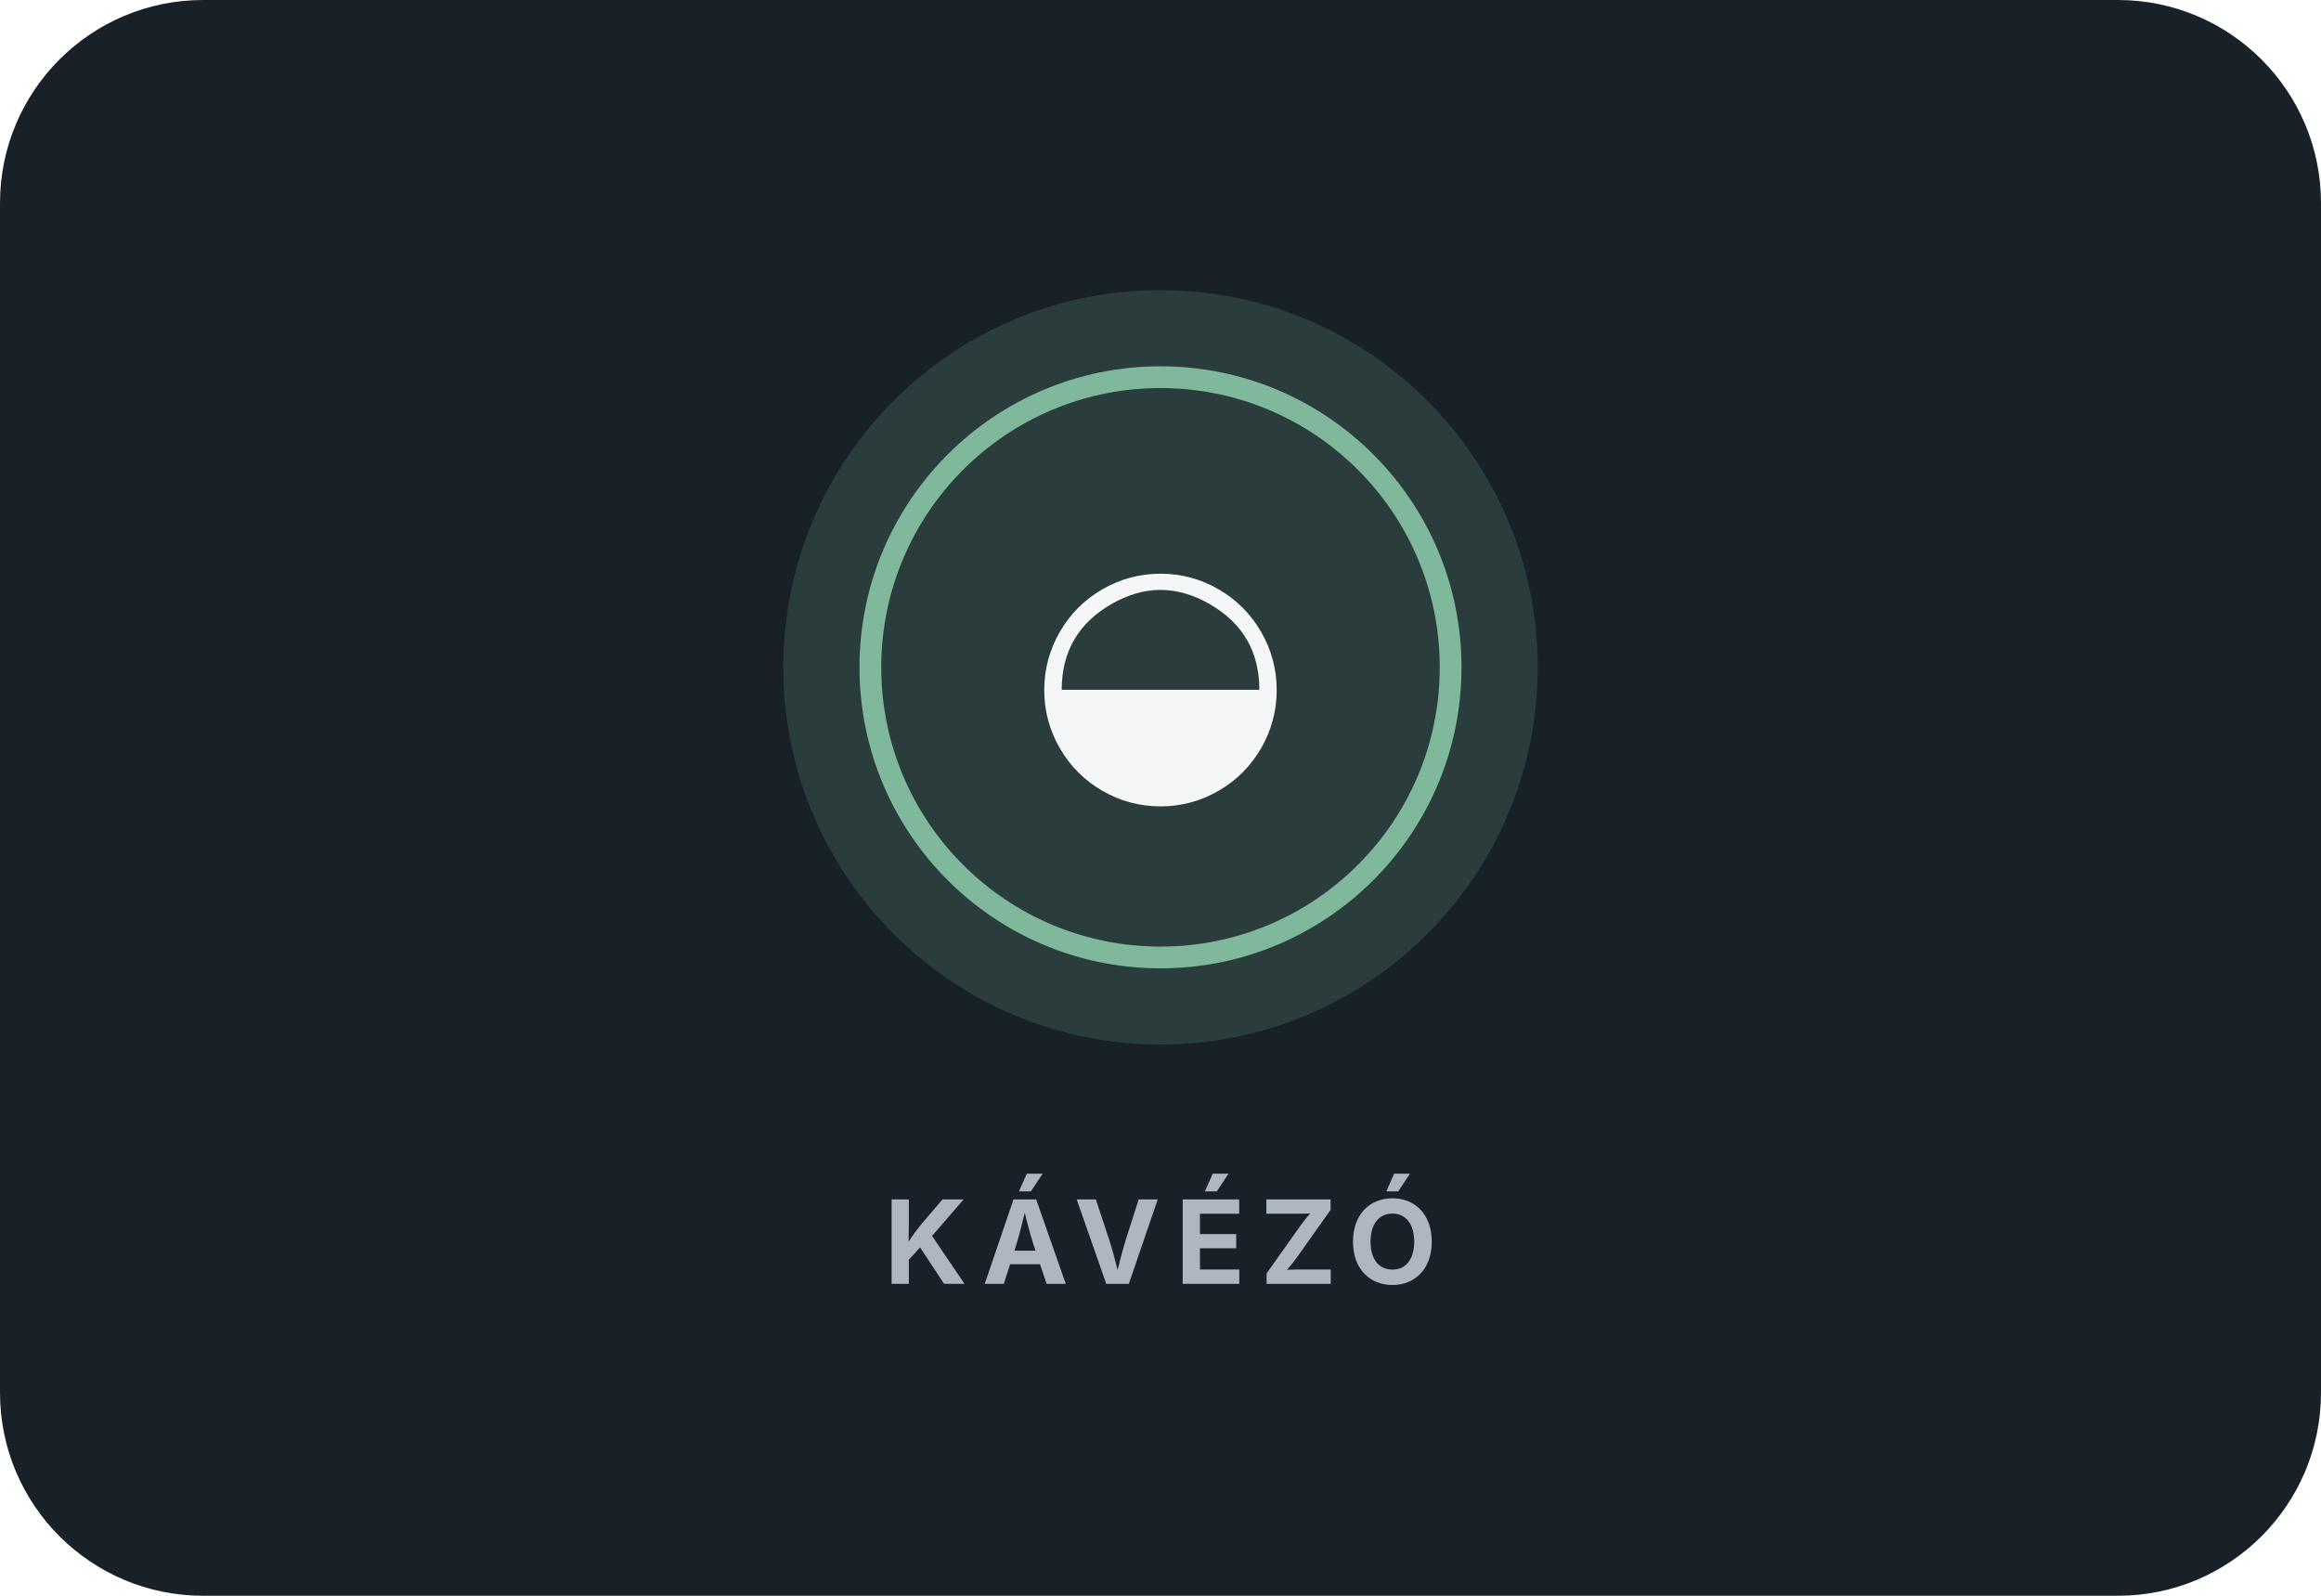
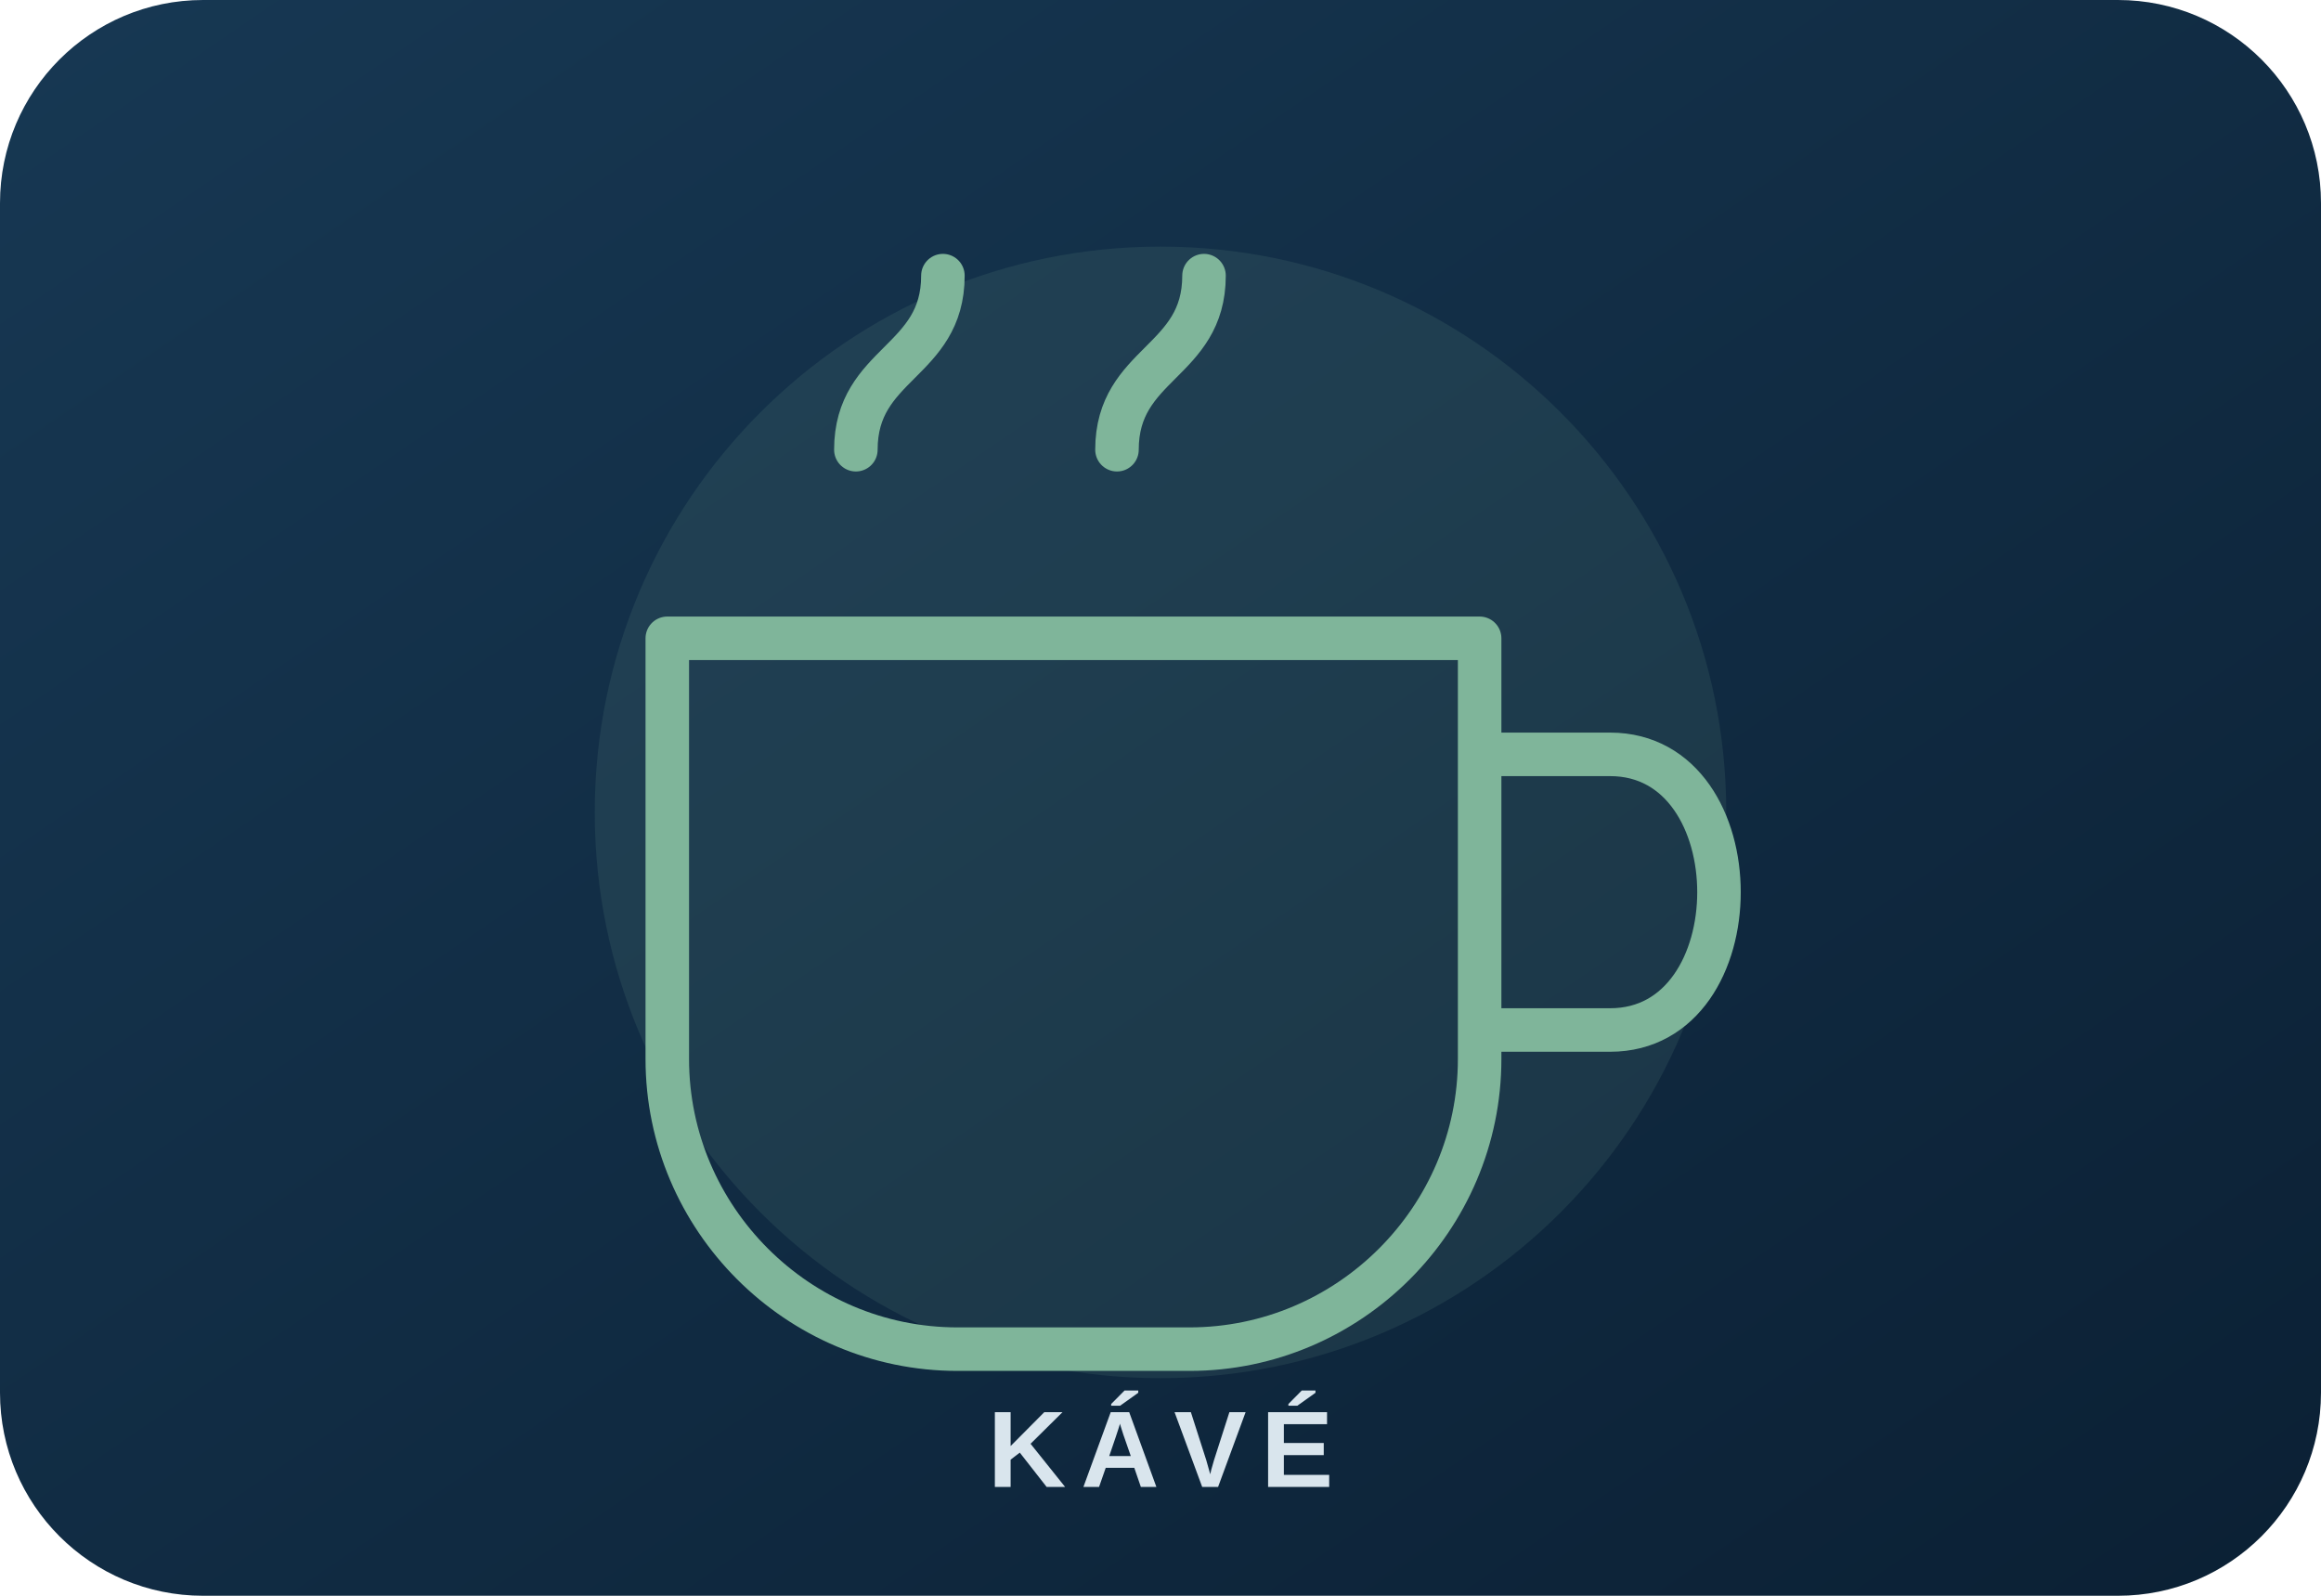
<svg xmlns="http://www.w3.org/2000/svg" width="320" height="220" viewBox="0 0 320 220">
-   <rect width="320" height="220" rx="28" fill="#192128" />
-   <circle cx="160" cy="92" r="52" fill="#7fb89a" opacity="0.18" />
-   <circle cx="160" cy="92" r="40" fill="none" stroke="#7fb89a" stroke-width="3" />
-   <text x="160" y="106" text-anchor="middle" font-family="-apple-system,BlinkMacSystemFont,Segoe UI,sans-serif" font-size="42" fill="#f4f6f7" font-weight="700">◒</text>
-   <text x="160" y="177" text-anchor="middle" font-family="-apple-system,BlinkMacSystemFont,Segoe UI,sans-serif" font-size="16" letter-spacing="2" fill="#aeb7bf" font-weight="700">KÁVÉZÓ</text>
+   <defs>
+     <linearGradient id="g" x1="0" y1="0" x2="1" y2="1">
+       <stop stop-color="#173853" />
+       <stop offset="1" stop-color="#0b2034" />
+     </linearGradient>
+   </defs>
+   <rect width="320" height="220" rx="28" fill="url(#g)" />
+   <circle cx="160" cy="112" r="78" fill="#7fb59a" opacity=".12" />
+   <g fill="none" stroke="#7fb59a" stroke-width="6" stroke-linecap="round" stroke-linejoin="round">
+     <path d="M92 88h112v58c0 22-18 40-40 40h-32c-22 0-40-18-40-40V88zM204 104h18c20 0 20 38 0 38h-18M118 62c0-12 12-12 12-24M154 62c0-12 12-12 12-24" />
+   </g>
+   <text x="160" y="205" text-anchor="middle" font-family="Arial,sans-serif" font-size="15" letter-spacing="2" fill="#d9e5ed" font-weight="700">KÁVÉ</text>
</svg>
